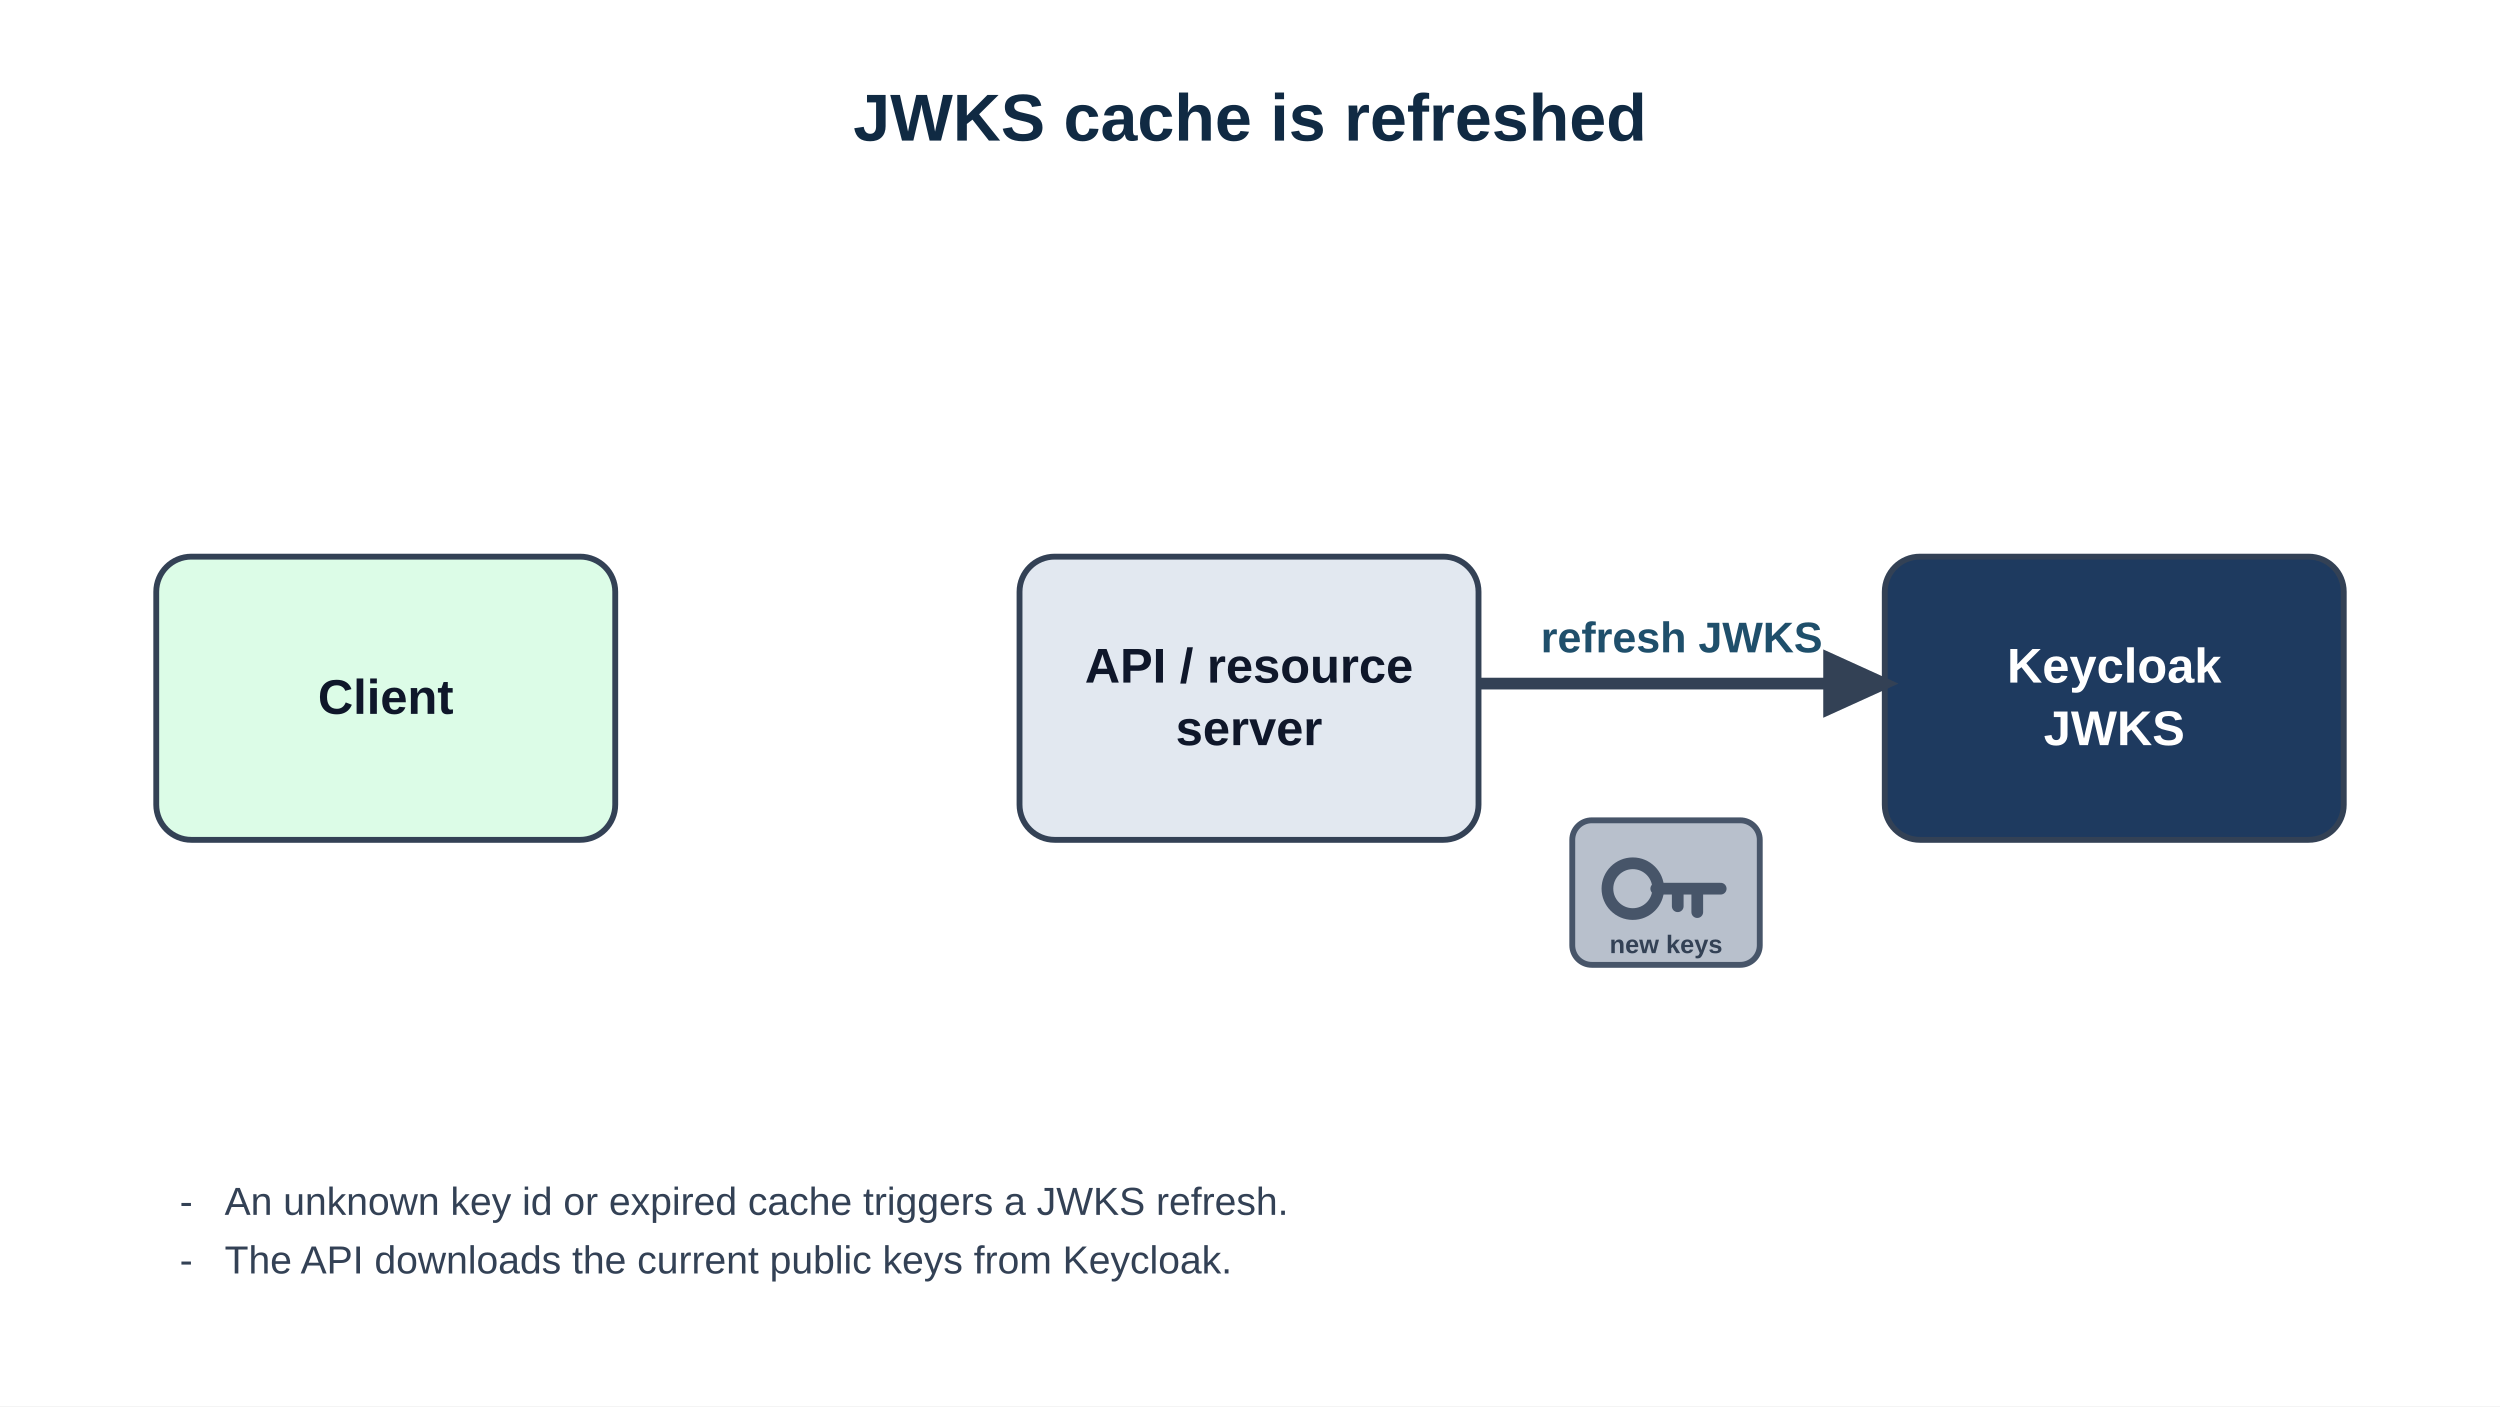
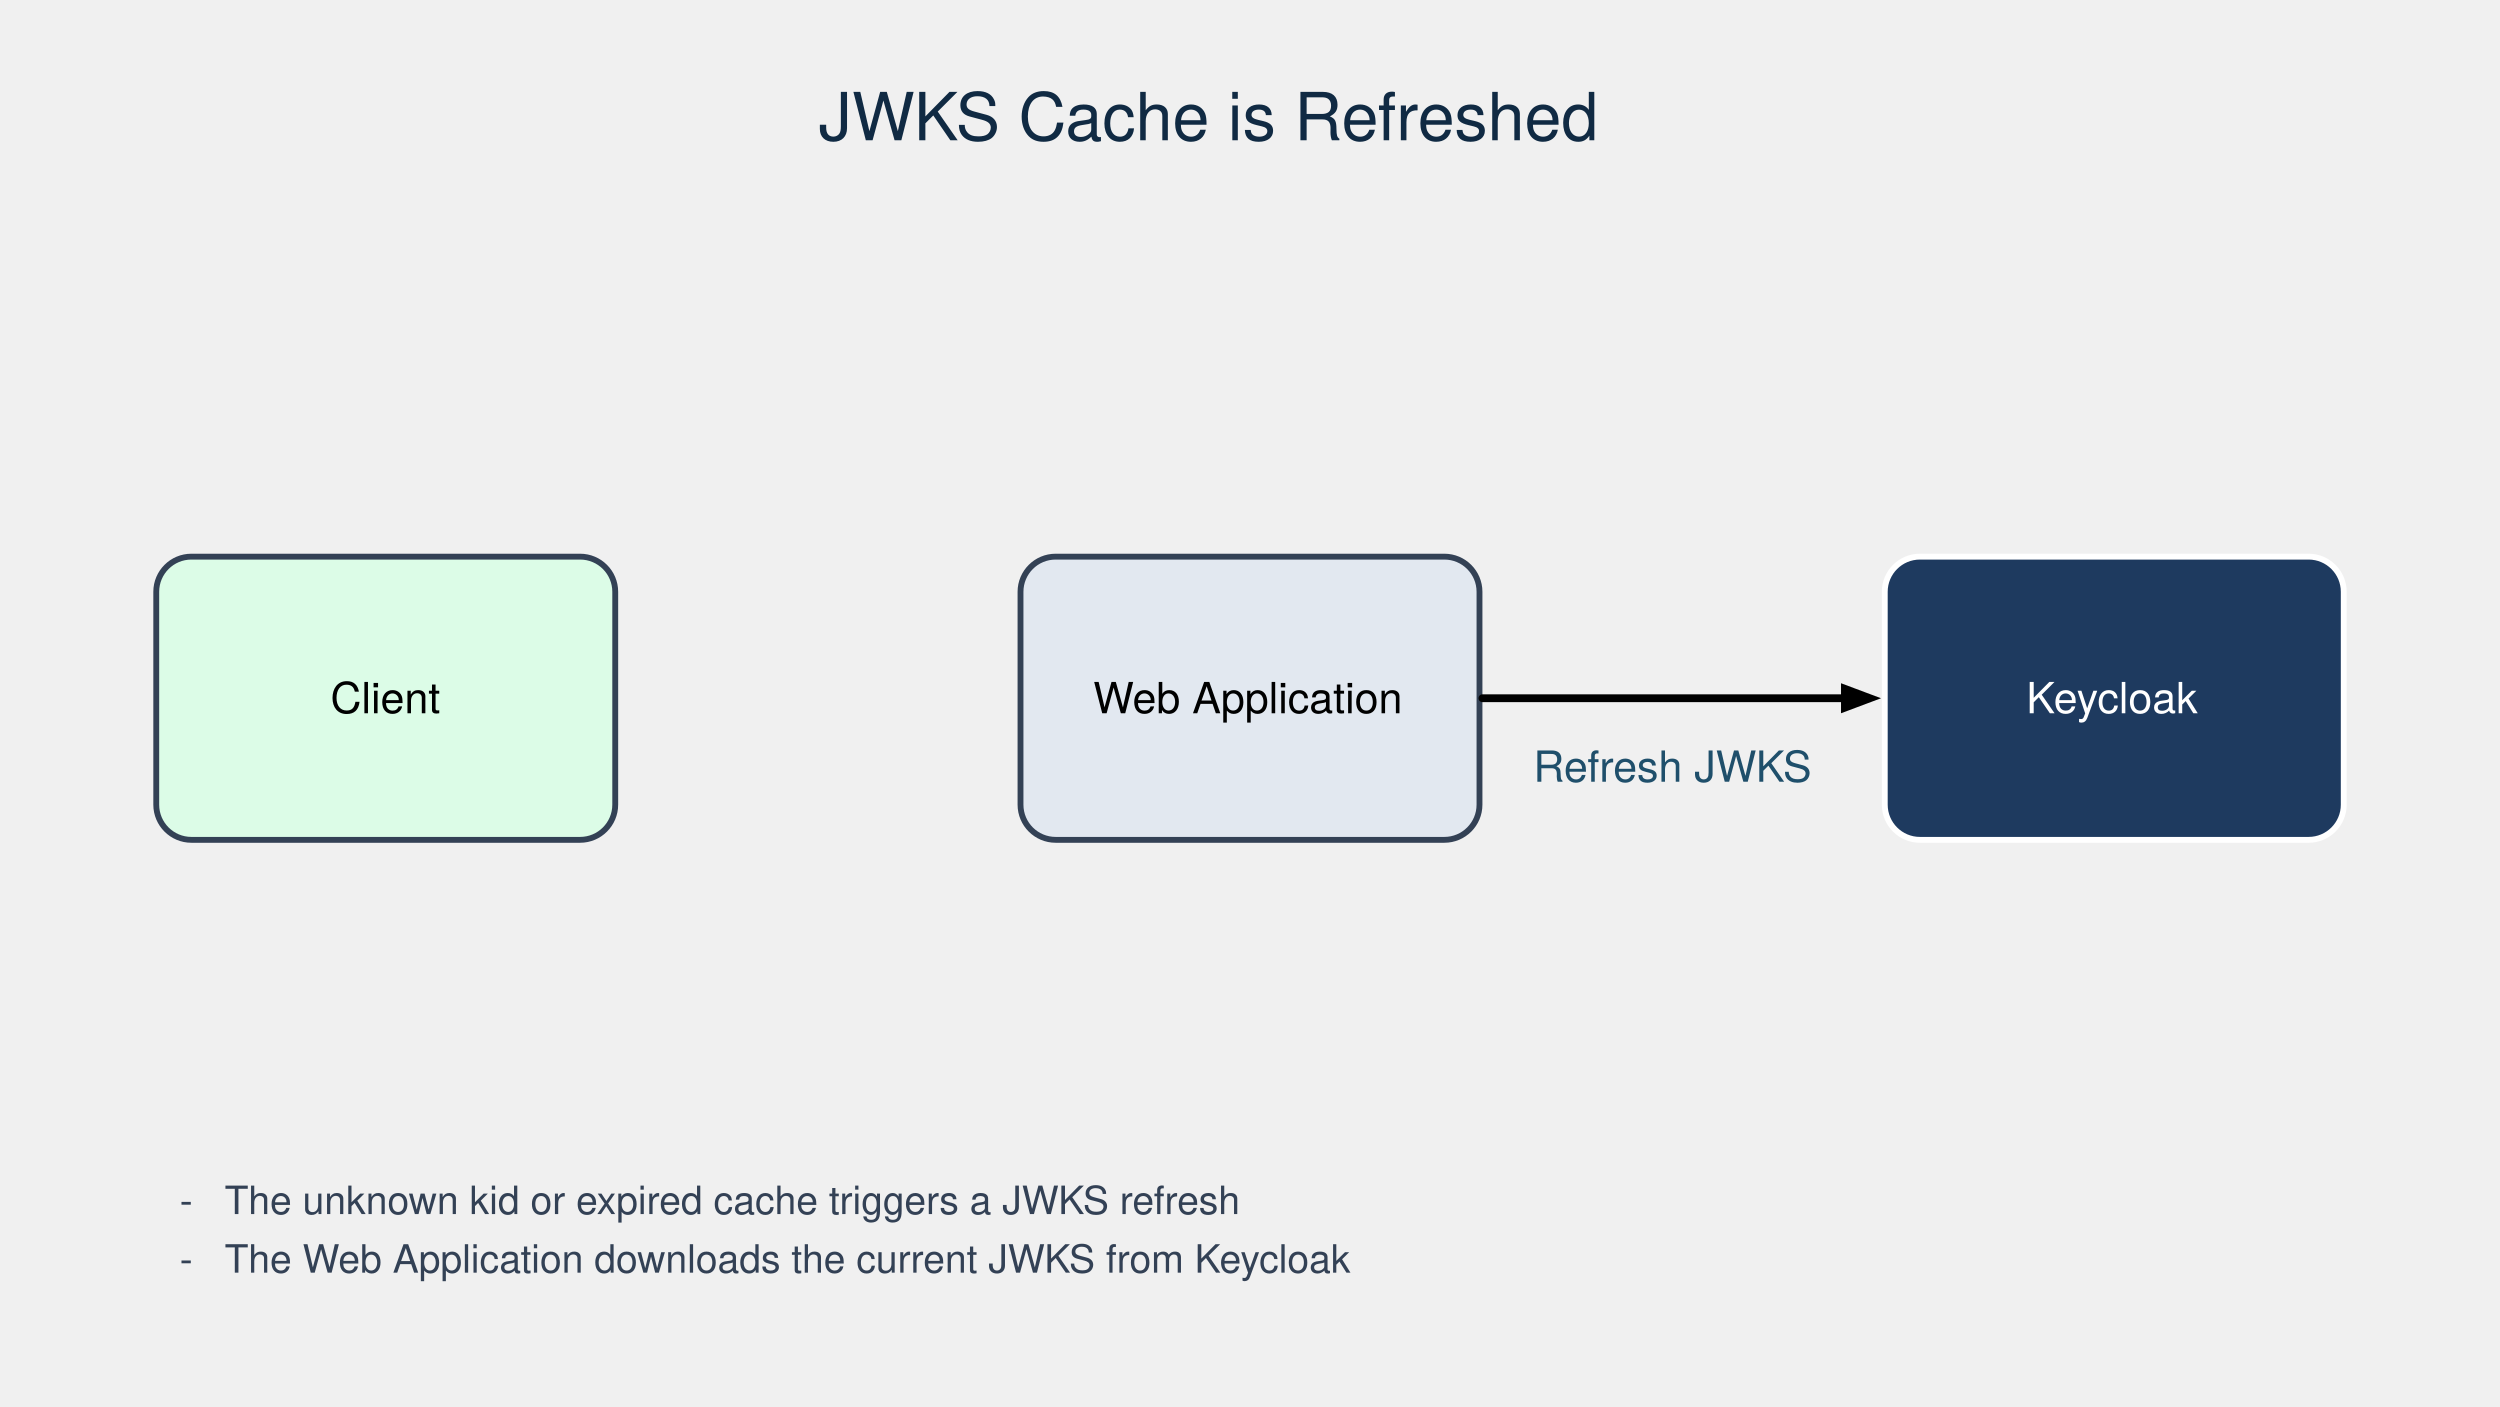
- <svg xmlns="http://www.w3.org/2000/svg" width="1280" height="720" viewBox="0 0 1280 720" role="img" aria-labelledby="title desc">
+ <svg xmlns="http://www.w3.org/2000/svg" version="1.1" viewBox="0 0 1280 720" width="1280" height="720">
  <defs>
-     <style>.bg{fill:#fff}.title{font:700 34px Arial,sans-serif;fill:#102a43}.small{font:20px Arial,sans-serif;fill:#334155}.note{font:700 22px Arial,sans-serif;fill:#1f4f6b}.warn{font:700 24px Arial,sans-serif;fill:#9a3412}.boxText{font:700 25px Arial,sans-serif;fill:#0f172a}.boxTextLight{font:700 25px Arial,sans-serif;fill:#fff}.actor{stroke:#334155;stroke-width:3}.browser{fill:#dbeafe}.app{fill:#5d87a1}.kc{fill:#1e3a5f}.api{fill:#e2e8f0}.service{fill:#dcfce7}.device{fill:#fef3c7}.danger{fill:#fff7ed}.arrow{stroke:#334155;stroke-width:6;fill:none;marker-end:url(#arrow)}.muted{stroke:#94a3b8;stroke-width:5;fill:none;stroke-dasharray:11 8;marker-end:url(#mutedArrow)}.bad{stroke:#b45309;stroke-width:6;fill:none;marker-end:url(#badArrow)}.token{fill:#f8fafc;stroke:#011893;stroke-width:3}.tokenTop{fill:#dbeafe}.refresh{fill:#dcfce7;stroke:#15803d;stroke-width:3}.code{fill:#fef3c7;stroke:#a16207;stroke-width:3}.xml{fill:#fff7ed;stroke:#9a3412;stroke-width:3}.key{fill:#b8c0cc;stroke:#475569;stroke-width:3}.cache{fill:#eef2ff;stroke:#4338ca;stroke-width:3}.lock{fill:#b8c0cc;stroke:#475569;stroke-width:3}.session{fill:#ecfccb;stroke:#4d7c0f;stroke-width:3}</style>
-     <marker id="arrow" viewBox="0 0 12 12" refX="9" refY="6" markerWidth="7" markerHeight="7" orient="auto-start-reverse">
-       <path d="M0 1L11 6L0 11Z" fill="#334155" />
-     </marker>
-     <marker id="mutedArrow" viewBox="0 0 12 12" refX="9" refY="6" markerWidth="7" markerHeight="7" orient="auto-start-reverse">
-       <path d="M0 1L11 6L0 11Z" fill="#94a3b8" />
-     </marker>
-     <marker id="badArrow" viewBox="0 0 12 12" refX="9" refY="6" markerWidth="7" markerHeight="7" orient="auto-start-reverse">
-       <path d="M0 1L11 6L0 11Z" fill="#b45309" />
+     <marker orient="auto" overflow="visible" markerUnits="strokeWidth" id="FilledArrow_Marker" stroke-linejoin="miter" stroke-miterlimit="10" viewBox="-1 -3 6 6" markerWidth="6" markerHeight="6" color="black">
+       <g>
+         <path d="M 3.2 0 L 0 -1.2 L 0 1.2 Z" fill="currentColor" stroke="currentColor" stroke-width="1" />
+       </g>
    </marker>
  </defs>
-   <rect width="1280" height="720" class="bg" />
-   <text x="640" y="72" text-anchor="middle" class="title">JWKS cache is refreshed</text>
-   <rect x="80" y="285" width="235" height="145" rx="18" class="actor service" />
-   <text x="197.5" y="365.5" text-anchor="middle" class="boxText">Client</text>
-   <rect x="522" y="285" width="235" height="145" rx="18" class="actor api" />
-   <text x="639.5" y="349.5" text-anchor="middle" class="boxText">API / resource</text>
-   <text x="639.5" y="381.5" text-anchor="middle" class="boxText">server</text>
-   <rect x="965" y="285" width="235" height="145" rx="18" class="actor kc" />
-   <text x="1082.5" y="349.5" text-anchor="middle" class="boxTextLight">Keycloak</text>
-   <text x="1082.5" y="381.5" text-anchor="middle" class="boxTextLight">JWKS</text>
-   <path d="M757 350L965 350" class="arrow" />
-   <text x="861.0" y="334.0" text-anchor="middle" class="note">refresh JWKS</text>
-   <g transform="translate(805 420)">
-     <rect width="96" height="74" rx="10" class="key" />
-     <circle cx="31" cy="35" r="13" fill="none" stroke="#475569" stroke-width="6" />
-     <path d="M43 35h33m-12 0v12m-10-12v9" stroke="#475569" stroke-width="6" stroke-linecap="round" />
-     <text x="48" y="68" text-anchor="middle" font-family="Arial,sans-serif" font-size="13" font-weight="700" fill="#334155">new keys</text>
+   <g id="04-jwks-refresh" fill-opacity="1" stroke="none" fill="none" stroke-opacity="1" stroke-dasharray="none">
+     <g id="04-jwks-refresh_Layer_1">
+       <g id="Graphic_33">
+         <path d="M 983 285 L 1182 285 C 1191.941 285 1200 293.059 1200 303 L 1200 412 C 1200 421.941 1191.941 430 1182 430 L 983 430 C 973.059 430 965 421.941 965 412 L 965 303 C 965 293.059 973.059 285 983 285 Z" fill="#1e3a5f" />
+         <path d="M 983 285 L 1182 285 C 1191.941 285 1200 293.059 1200 303 L 1200 412 C 1200 421.941 1191.941 430 1182 430 L 983 430 C 973.059 430 965 421.941 965 412 L 965 303 C 965 293.059 973.059 285 983 285 Z" stroke="white" stroke-linecap="butt" stroke-linejoin="round" stroke-width="3" />
+         <text transform="translate(970 344.192)" fill="white">
+           <tspan font-family="Helvetica Neue" font-size="22" fill="white" x="67.477" y="21" xml:space="preserve">Keycloak</tspan>
+         </text>
+       </g>
+       <g id="Graphic_25">
+         <path d="M 540.5 285 L 739.5 285 C 749.441 285 757.5 293.059 757.5 303 L 757.5 412 C 757.5 421.941 749.441 430 739.5 430 L 540.5 430 C 530.559 430 522.5 421.941 522.5 412 L 522.5 303 C 522.5 293.059 530.559 285 540.5 285 Z" fill="#e2e8f0" />
+         <path d="M 540.5 285 L 739.5 285 C 749.441 285 757.5 293.059 757.5 303 L 757.5 412 C 757.5 421.941 749.441 430 739.5 430 L 540.5 430 C 530.559 430 522.5 421.941 522.5 412 L 522.5 303 C 522.5 293.059 530.559 285 540.5 285 Z" stroke="#334155" stroke-linecap="butt" stroke-linejoin="round" stroke-width="3" />
+         <text transform="translate(527.5 344.192)" fill="black">
+           <tspan font-family="Helvetica Neue" font-size="22" fill="black" x="32.244" y="21" xml:space="preserve">Web Application</tspan>
+         </text>
+       </g>
+       <g id="Graphic_21">
+         </g>
+       <g id="Graphic_20">
+         <path d="M 98 285 L 297 285 C 306.941 285 315 293.059 315 303 L 315 412 C 315 421.941 306.941 430 297 430 L 98 430 C 88.059 430 80 421.941 80 412 L 80 303 C 80 293.059 88.059 285 98 285 Z" fill="#dcfce7" />
+         <path d="M 98 285 L 297 285 C 306.941 285 315 293.059 315 303 L 315 412 C 315 421.941 306.941 430 297 430 L 98 430 C 88.059 430 80 421.941 80 412 L 80 303 C 80 293.059 88.059 285 98 285 Z" stroke="#334155" stroke-linecap="butt" stroke-linejoin="round" stroke-width="3" />
+         <text transform="translate(85 344.192)" fill="black">
+           <tspan font-family="Helvetica Neue" font-size="22" fill="black" x="84.186" y="21" xml:space="preserve">Client</tspan>
+         </text>
+       </g>
+       <g id="Graphic_5">
+         <text transform="translate(92 602.5996)" fill="#334155">
+           <tspan font-family="Helvetica" font-size="20" fill="#334155" x="0" y="19" xml:space="preserve">-</tspan>
+         </text>
+       </g>
+       <g id="Graphic_4">
+         <text transform="translate(115 602.5996)" fill="#334155">
+           <tspan font-family="Helvetica" font-size="20" fill="#334155" x="0" y="19" xml:space="preserve">The unknown kid or expired cache triggers a JWKS refresh</tspan>
+         </text>
+       </g>
+       <g id="Graphic_3">
+         <text transform="translate(92 632.5996)" fill="#334155">
+           <tspan font-family="Helvetica" font-size="20" fill="#334155" x="0" y="19" xml:space="preserve">-</tspan>
+         </text>
+       </g>
+       <g id="Graphic_2">
+         <text transform="translate(115 632.5996)" fill="#334155">
+           <tspan font-family="Helvetica" font-size="20" fill="#334155" x="0" y="19" xml:space="preserve">The Web Application downloads the current JWKS from Keycloak</tspan>
+         </text>
+       </g>
+       <g id="Graphic_24">
+         <text transform="translate(419.1916 38.81934)" fill="#102a43">
+           <tspan font-family="Helvetica" font-size="34" fill="#102a43" x="0" y="33" xml:space="preserve">JWKS Cache is Refreshed</tspan>
+         </text>
+       </g>
+       <g id="Line_41">
+         <line x1="759" y1="357.5" x2="944.6" y2="357.5" marker-end="url(#FilledArrow_Marker)" stroke="black" stroke-linecap="round" stroke-linejoin="round" stroke-width="4" />
+       </g>
+       <g id="Graphic_42">
+         <text transform="translate(785.0811 379.2578)" fill="#1f4f6b">
+           <tspan font-family="Helvetica" font-size="22" fill="#1f4f6b" x="0" y="21" xml:space="preserve">Refresh JWKS</tspan>
+         </text>
+       </g>
+     </g>
  </g>
-   <text x="92" y="622" class="small">-</text>
-   <text x="115" y="622" class="small">An unknown key id or expired cache triggers a JWKS refresh.</text>
-   <text x="92" y="652" class="small">-</text>
-   <text x="115" y="652" class="small">The API downloads the current public keys from Keycloak.</text>
</svg>
